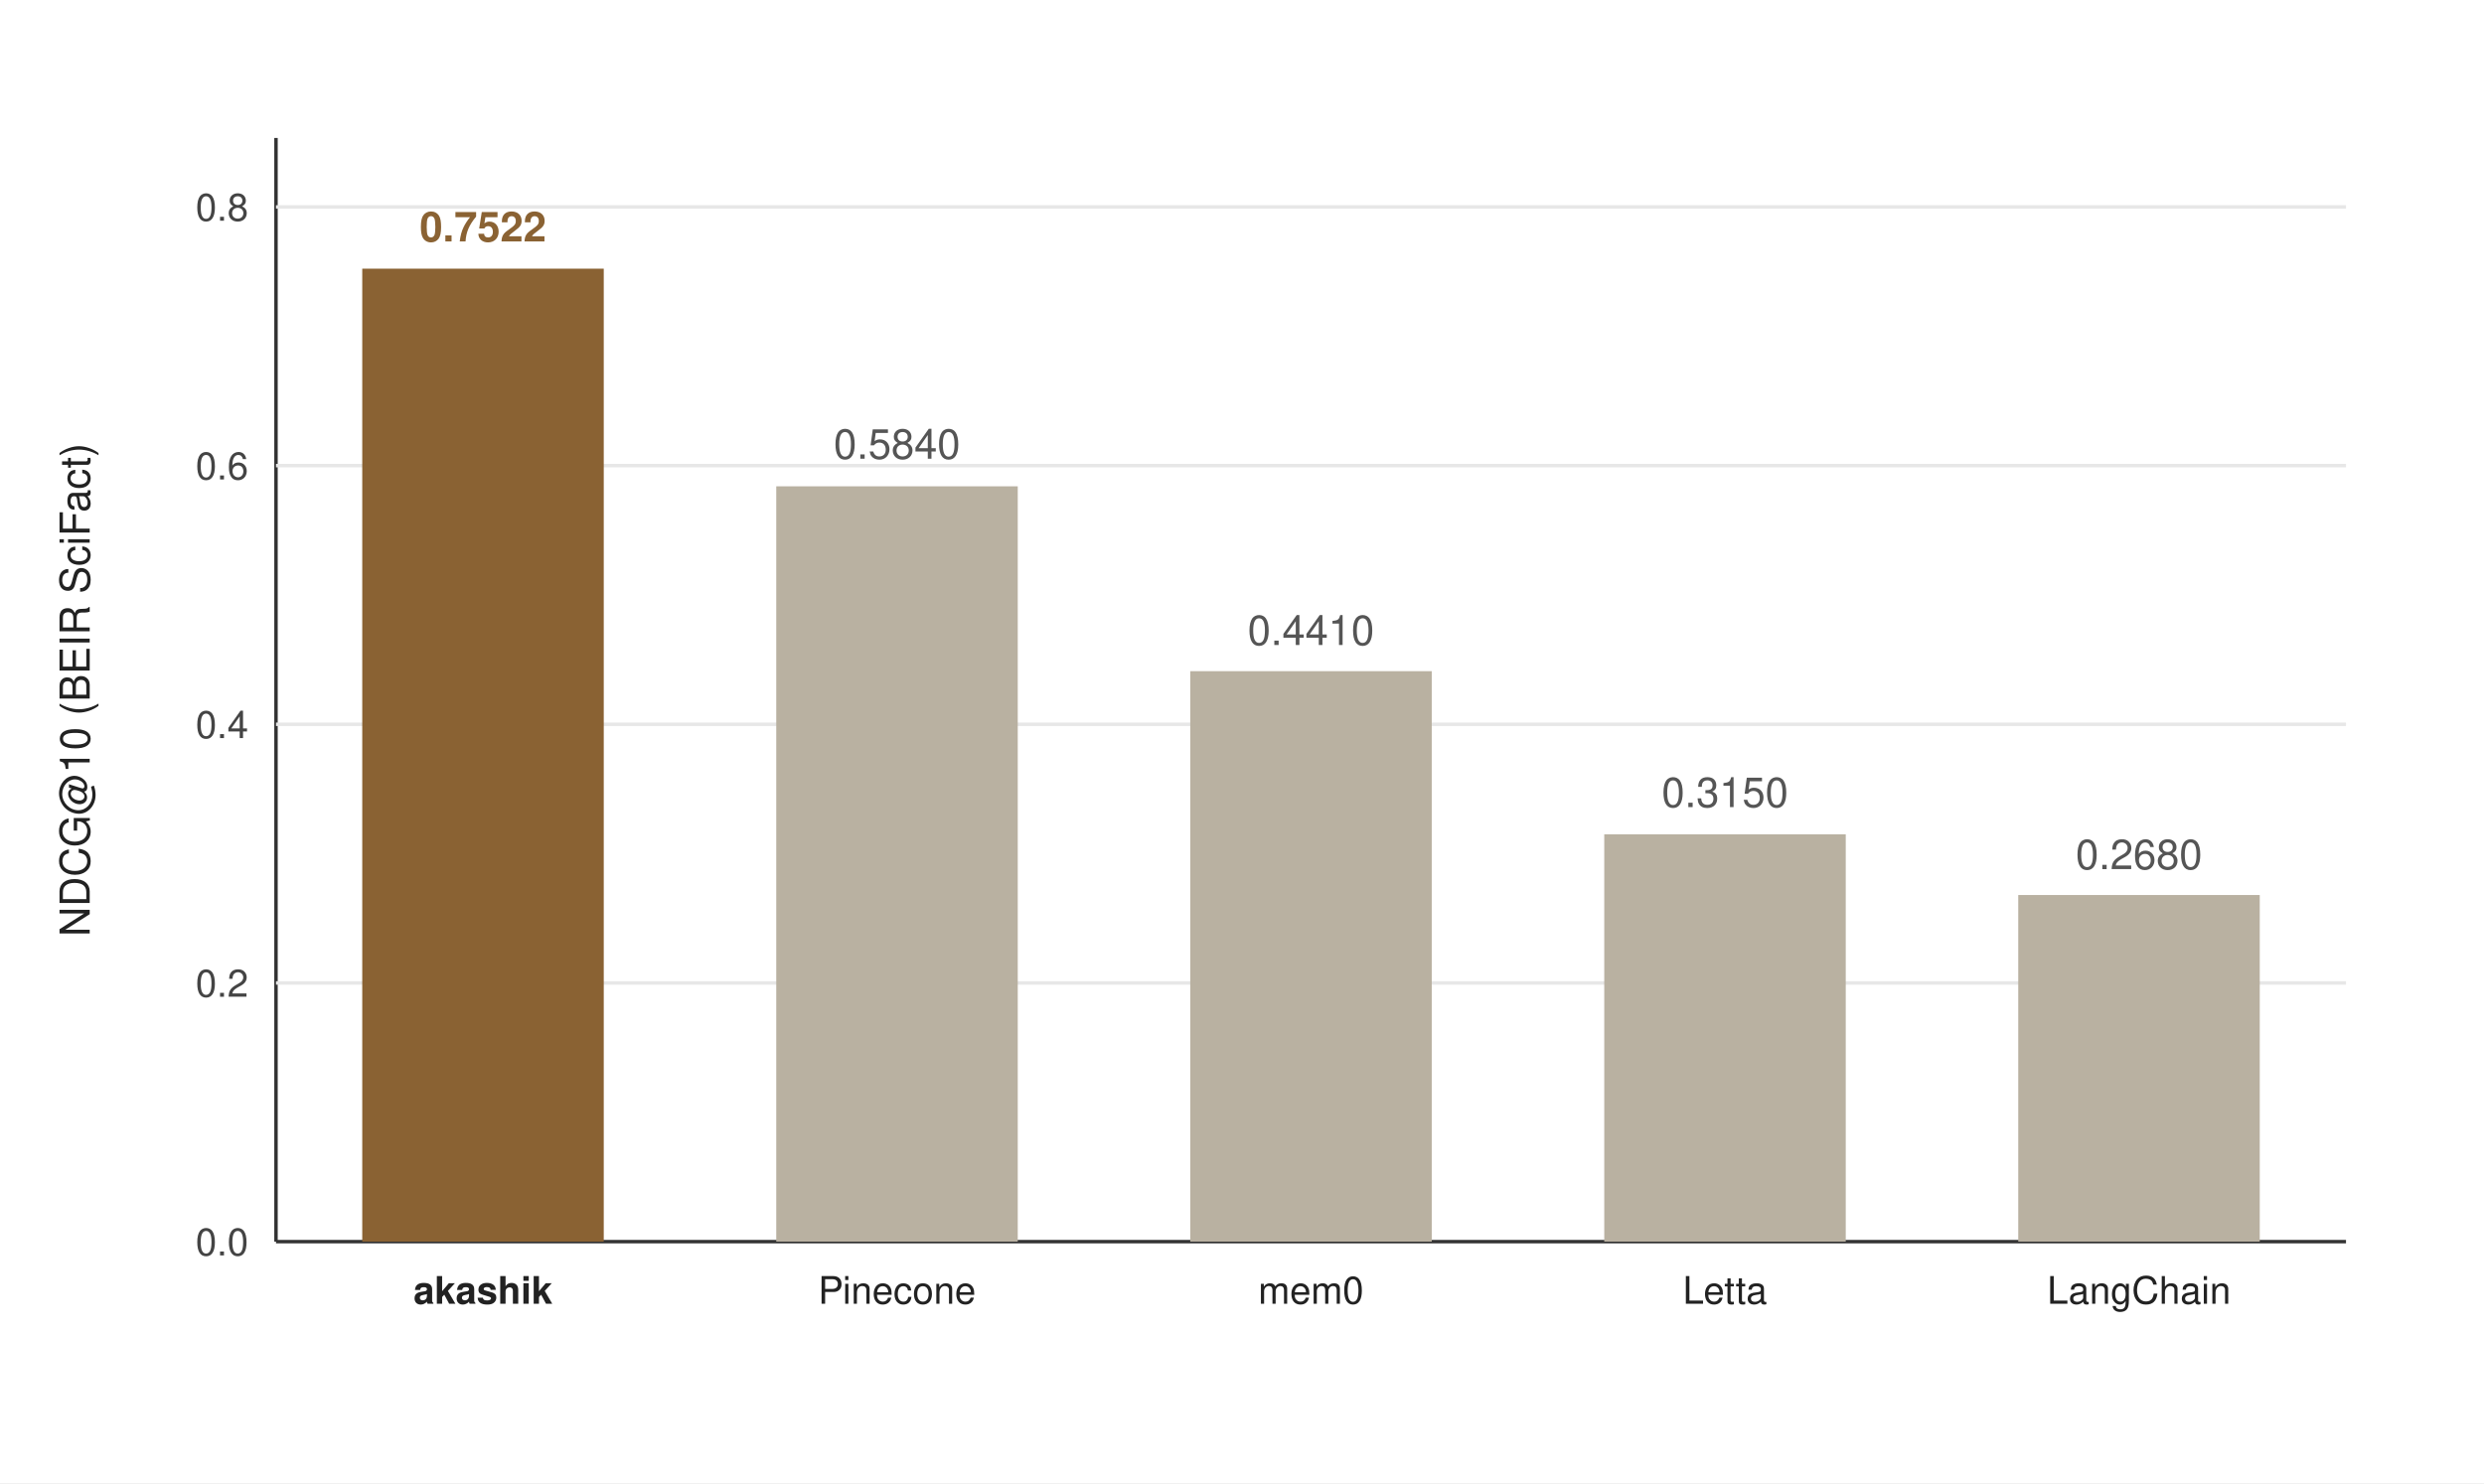
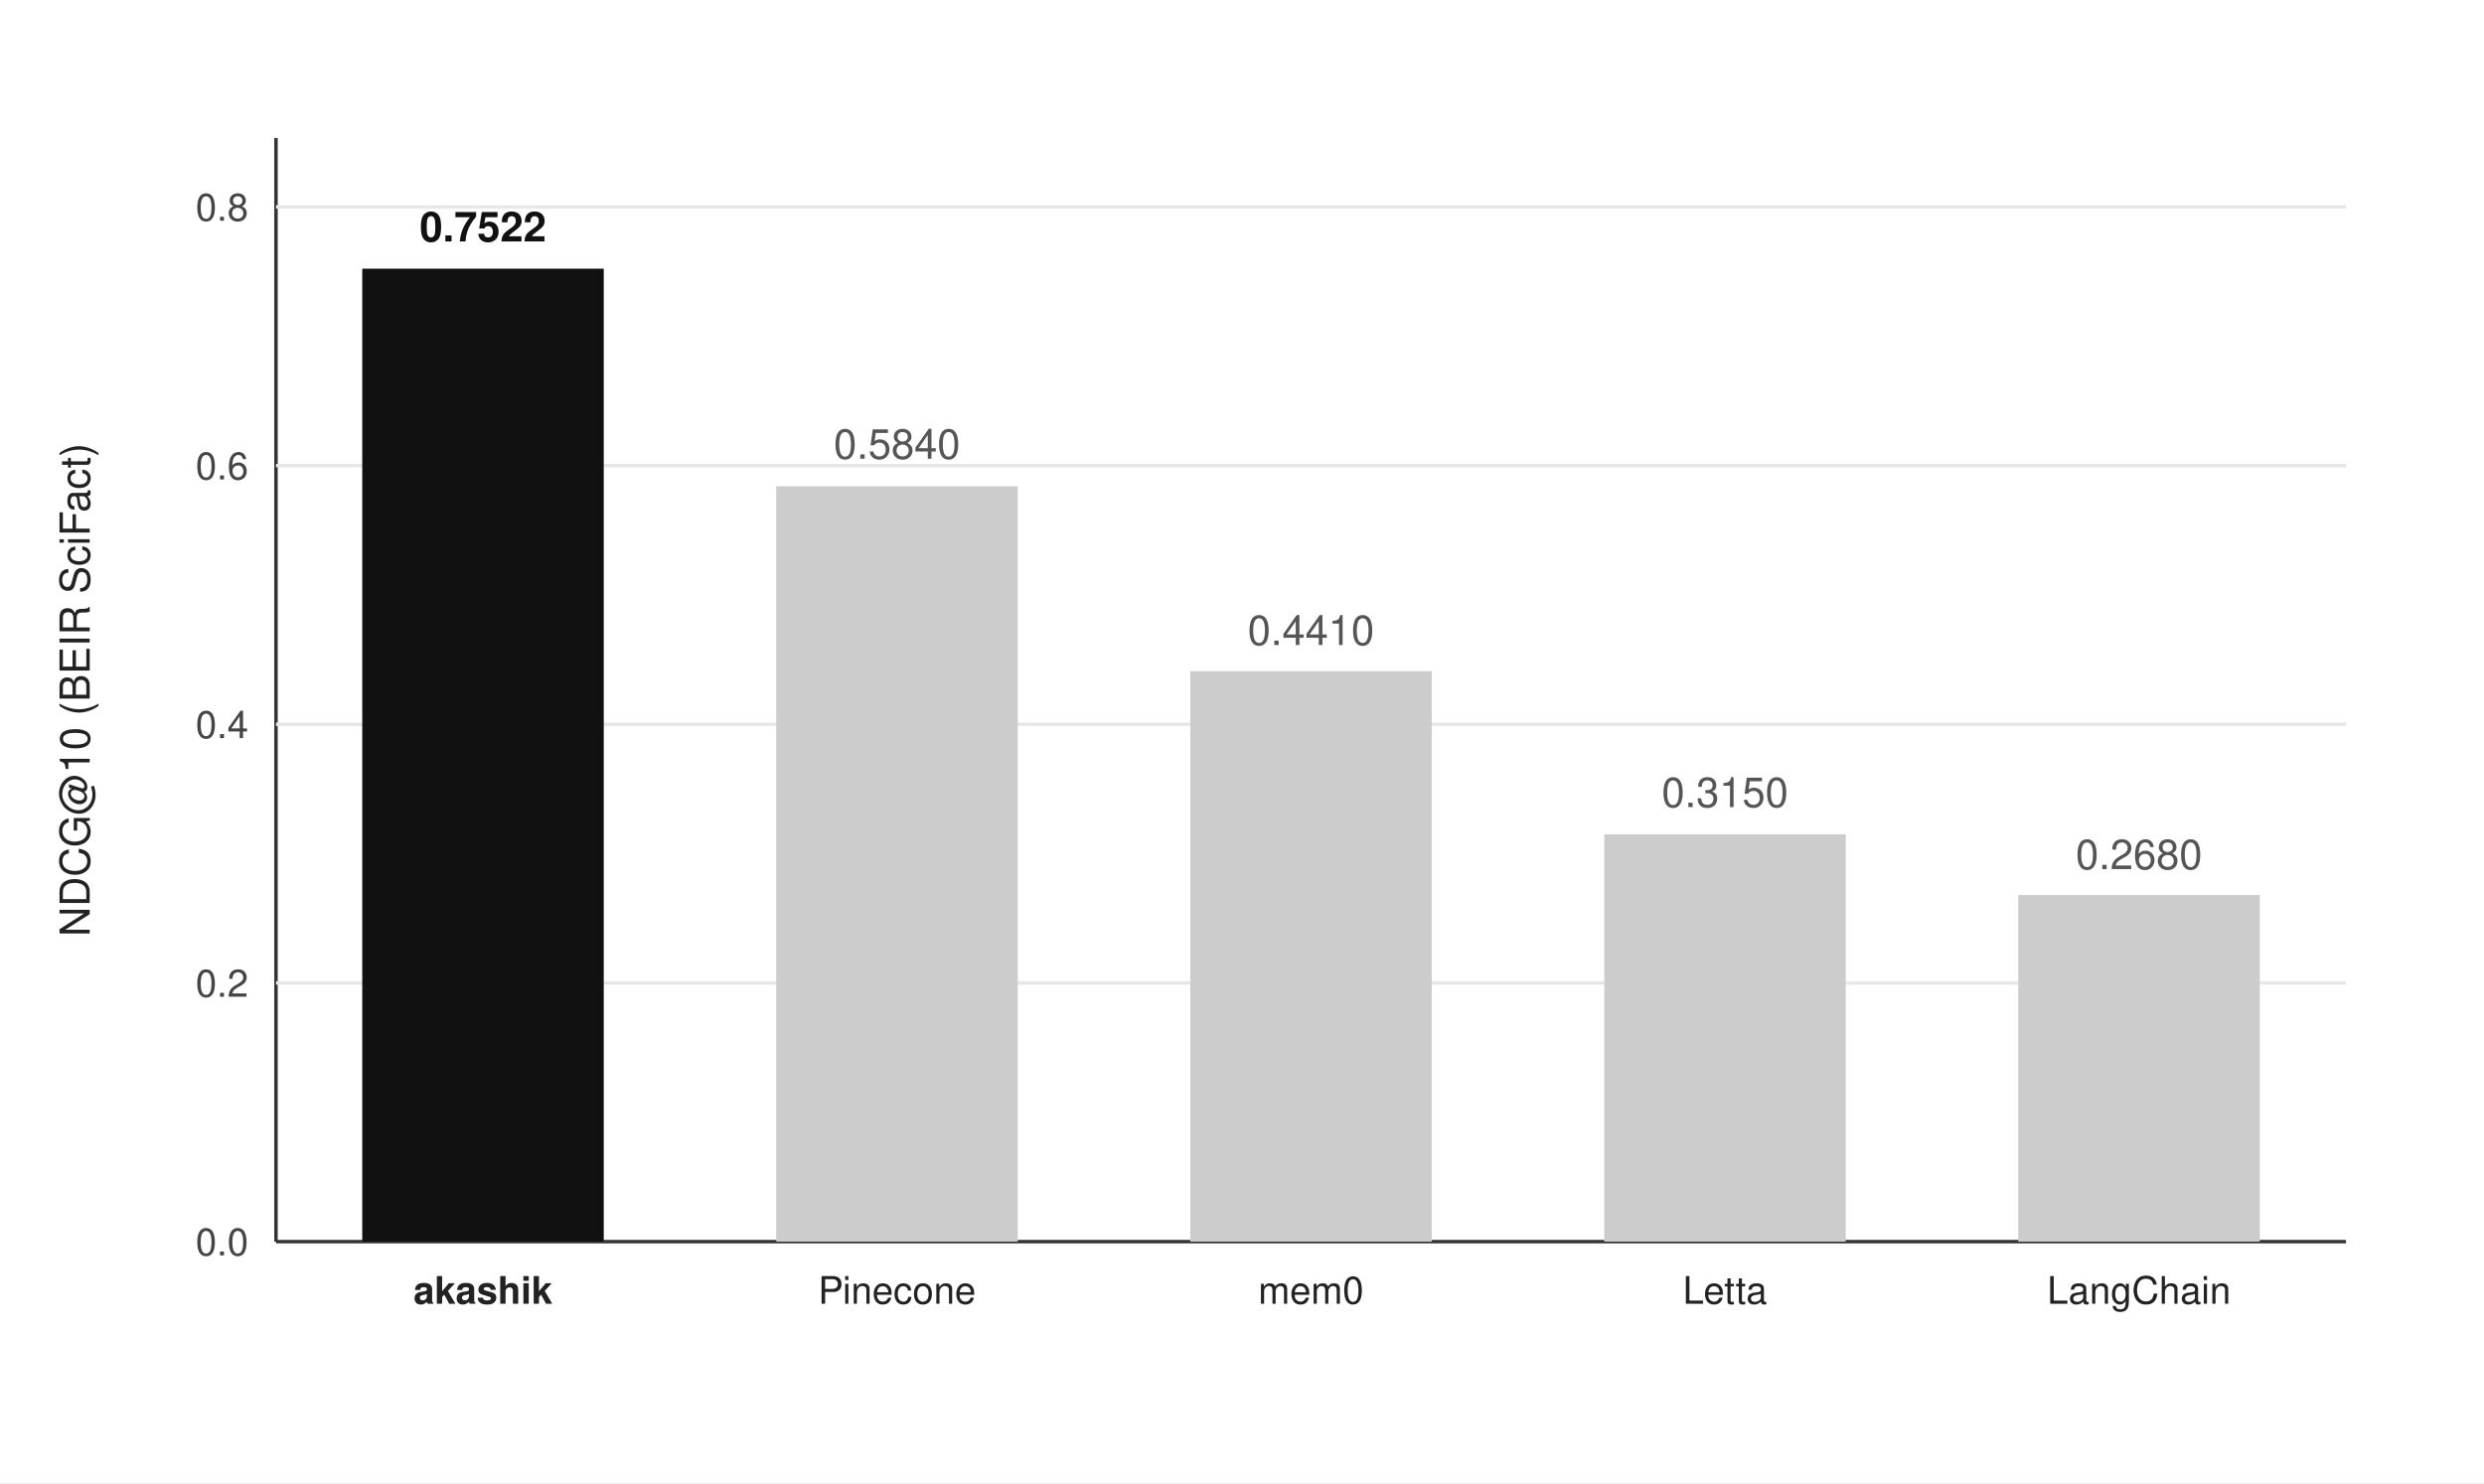
<svg xmlns="http://www.w3.org/2000/svg" viewBox="0 0 720 430" font-family="Helvetica, Arial, sans-serif">
  <rect width="720" height="430" fill="#ffffff" />
  <line x1="80" y1="40" x2="80" y2="360" stroke="#333" stroke-width="1" />
  <line x1="80" y1="360" x2="680" y2="360" stroke="#333" stroke-width="1" />
  <g stroke="#e7e7e7" stroke-width="1">
    <line x1="80" y1="285" x2="680" y2="285" />
    <line x1="80" y1="210" x2="680" y2="210" />
    <line x1="80" y1="135" x2="680" y2="135" />
    <line x1="80" y1="60" x2="680" y2="60" />
  </g>
  <g fill="#444" font-size="11" text-anchor="end">
    <text x="72" y="364">0.0</text>
    <text x="72" y="289">0.2</text>
    <text x="72" y="214">0.4</text>
    <text x="72" y="139">0.6</text>
    <text x="72" y="64">0.8</text>
  </g>
-   <rect x="105" y="77.9" width="70" height="282.1" fill="#8a6233" />
-   <rect x="225" y="141" width="70" height="219" fill="#b9b1a1" />
-   <rect x="345" y="194.6" width="70" height="165.4" fill="#b9b1a1" />
-   <rect x="465" y="241.9" width="70" height="118.1" fill="#b9b1a1" />
-   <rect x="585" y="259.5" width="70" height="100.5" fill="#b9b1a1" />
+   <rect x="105" y="77.9" width="70" height="282.1" fill="#111111" />
+   <rect x="225" y="141" width="70" height="219" fill="#cccccc" />
+   <rect x="345" y="194.6" width="70" height="165.4" fill="#cccccc" />
+   <rect x="465" y="241.9" width="70" height="118.1" fill="#cccccc" />
+   <rect x="585" y="259.5" width="70" height="100.5" fill="#cccccc" />
  <g font-size="12" text-anchor="middle">
-     <text x="140" y="70" fill="#8a6233" font-weight="bold">0.7522</text>
+     <text x="140" y="70" fill="#111111" font-weight="bold">0.7522</text>
    <text x="260" y="133" fill="#555">0.5840</text>
    <text x="380" y="187" fill="#555">0.4410</text>
    <text x="500" y="234" fill="#555">0.3150</text>
    <text x="620" y="252" fill="#555">0.2680</text>
  </g>
  <g font-size="11" fill="#222" text-anchor="middle">
    <text x="140" y="378" font-weight="bold">akashik</text>
    <text x="260" y="378">Pinecone</text>
    <text x="380" y="378">mem0</text>
    <text x="500" y="378">Letta</text>
    <text x="620" y="378">LangChain</text>
  </g>
  <text x="26" y="200" fill="#222" font-size="12" text-anchor="middle" transform="rotate(-90 26 200)">NDCG@10 (BEIR SciFact)</text>
</svg>
